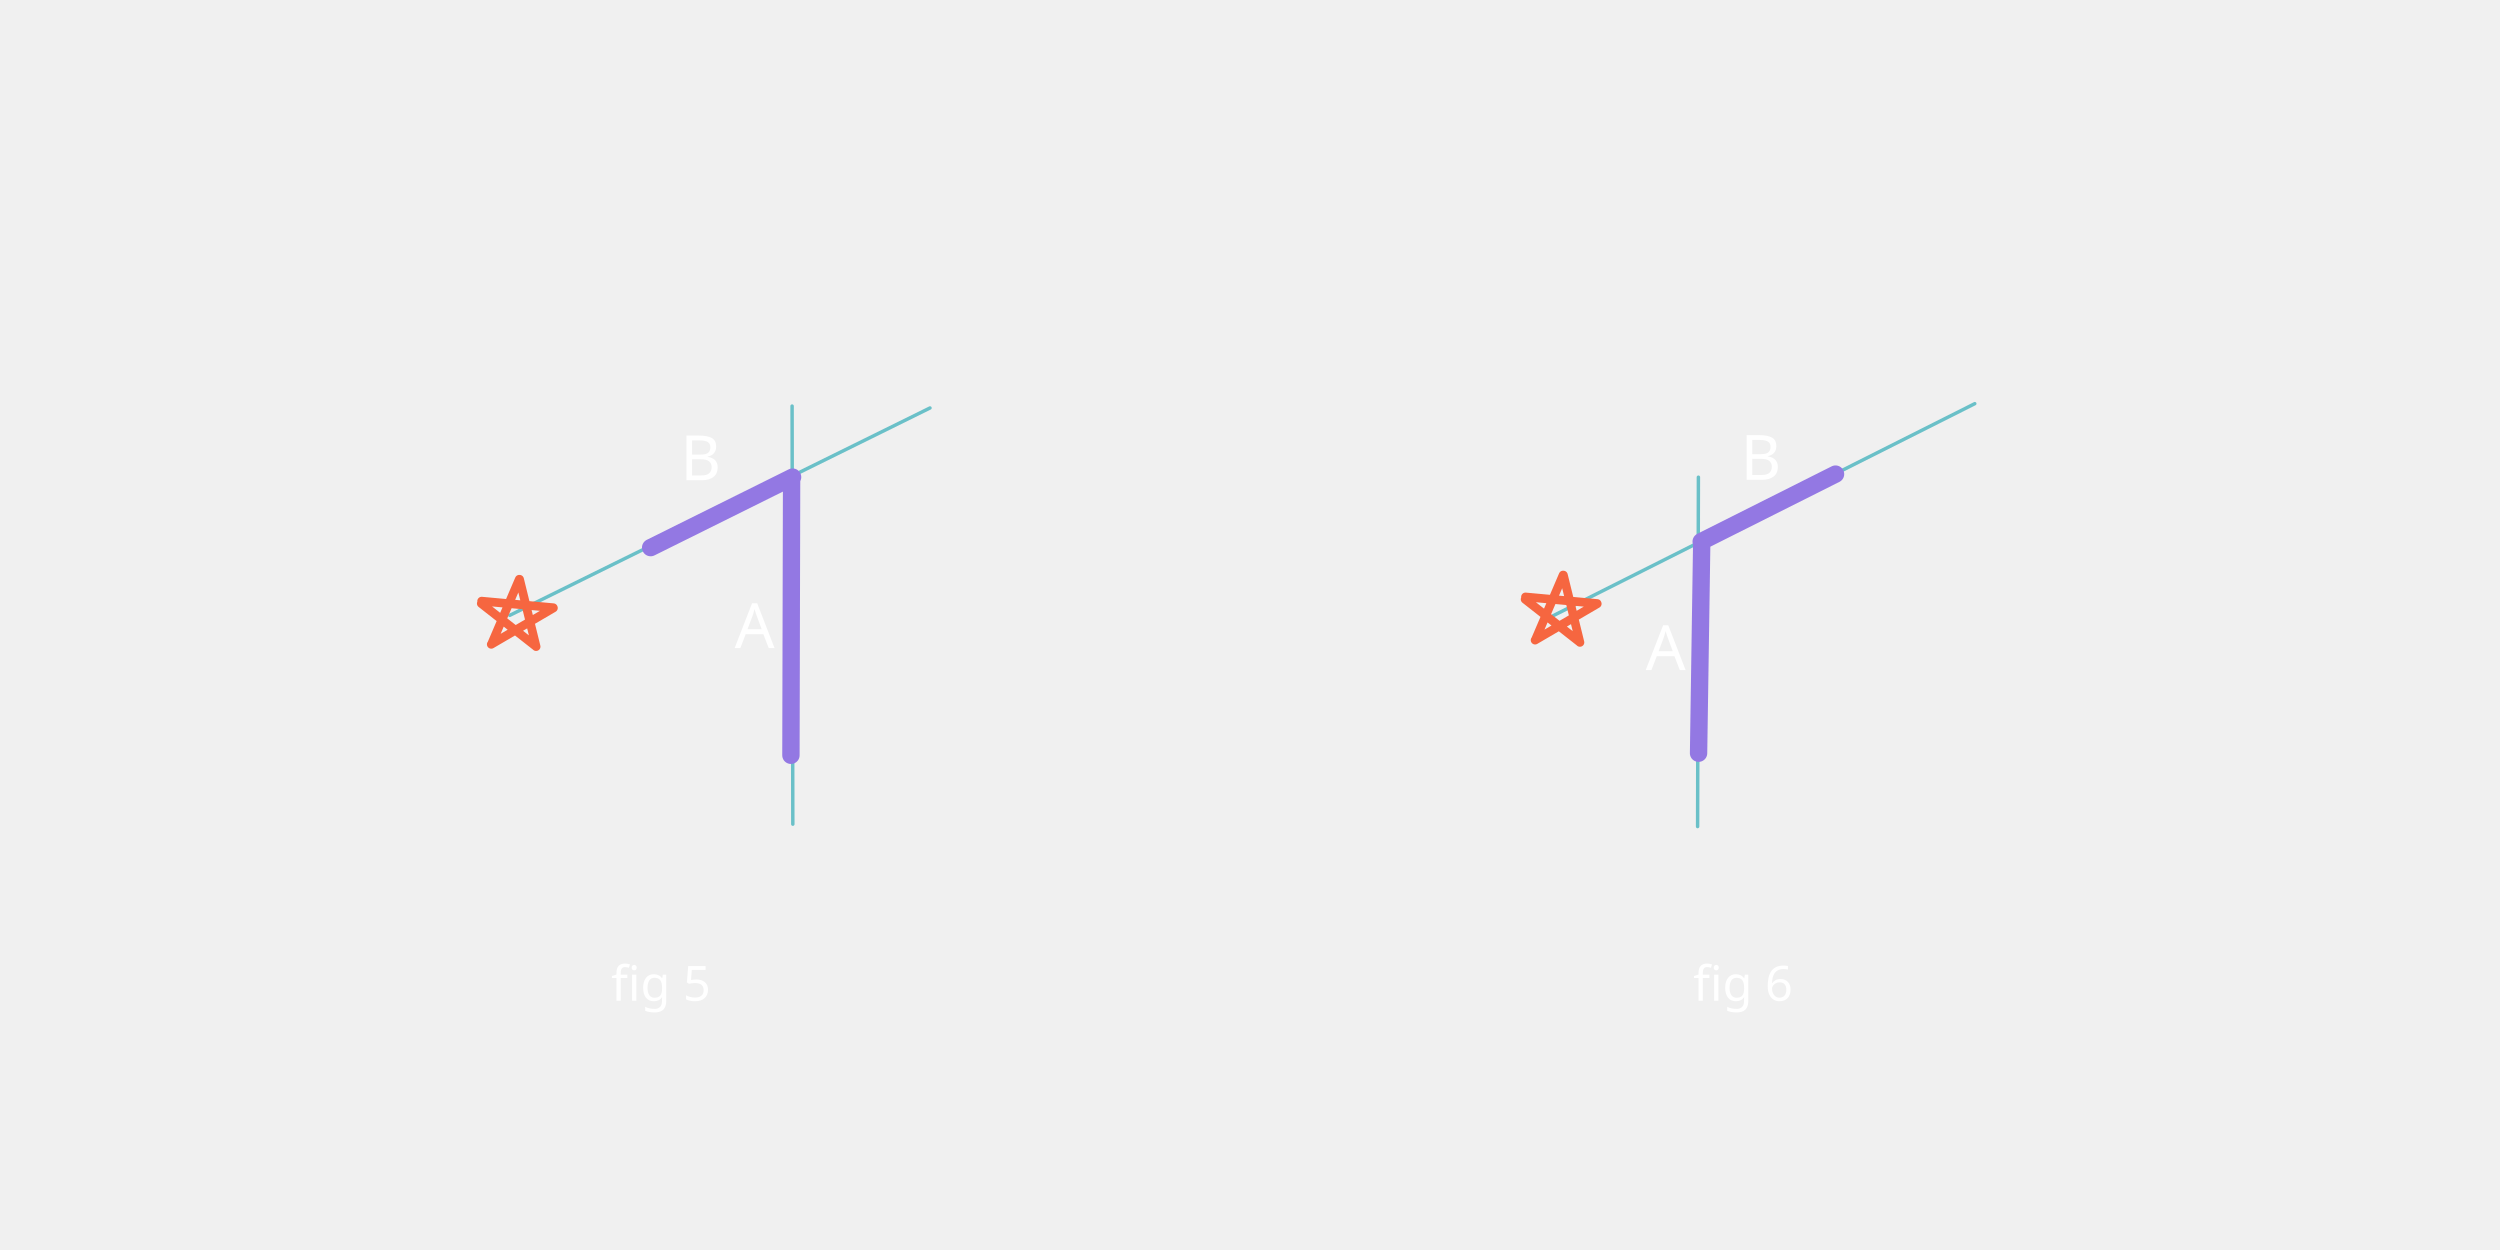
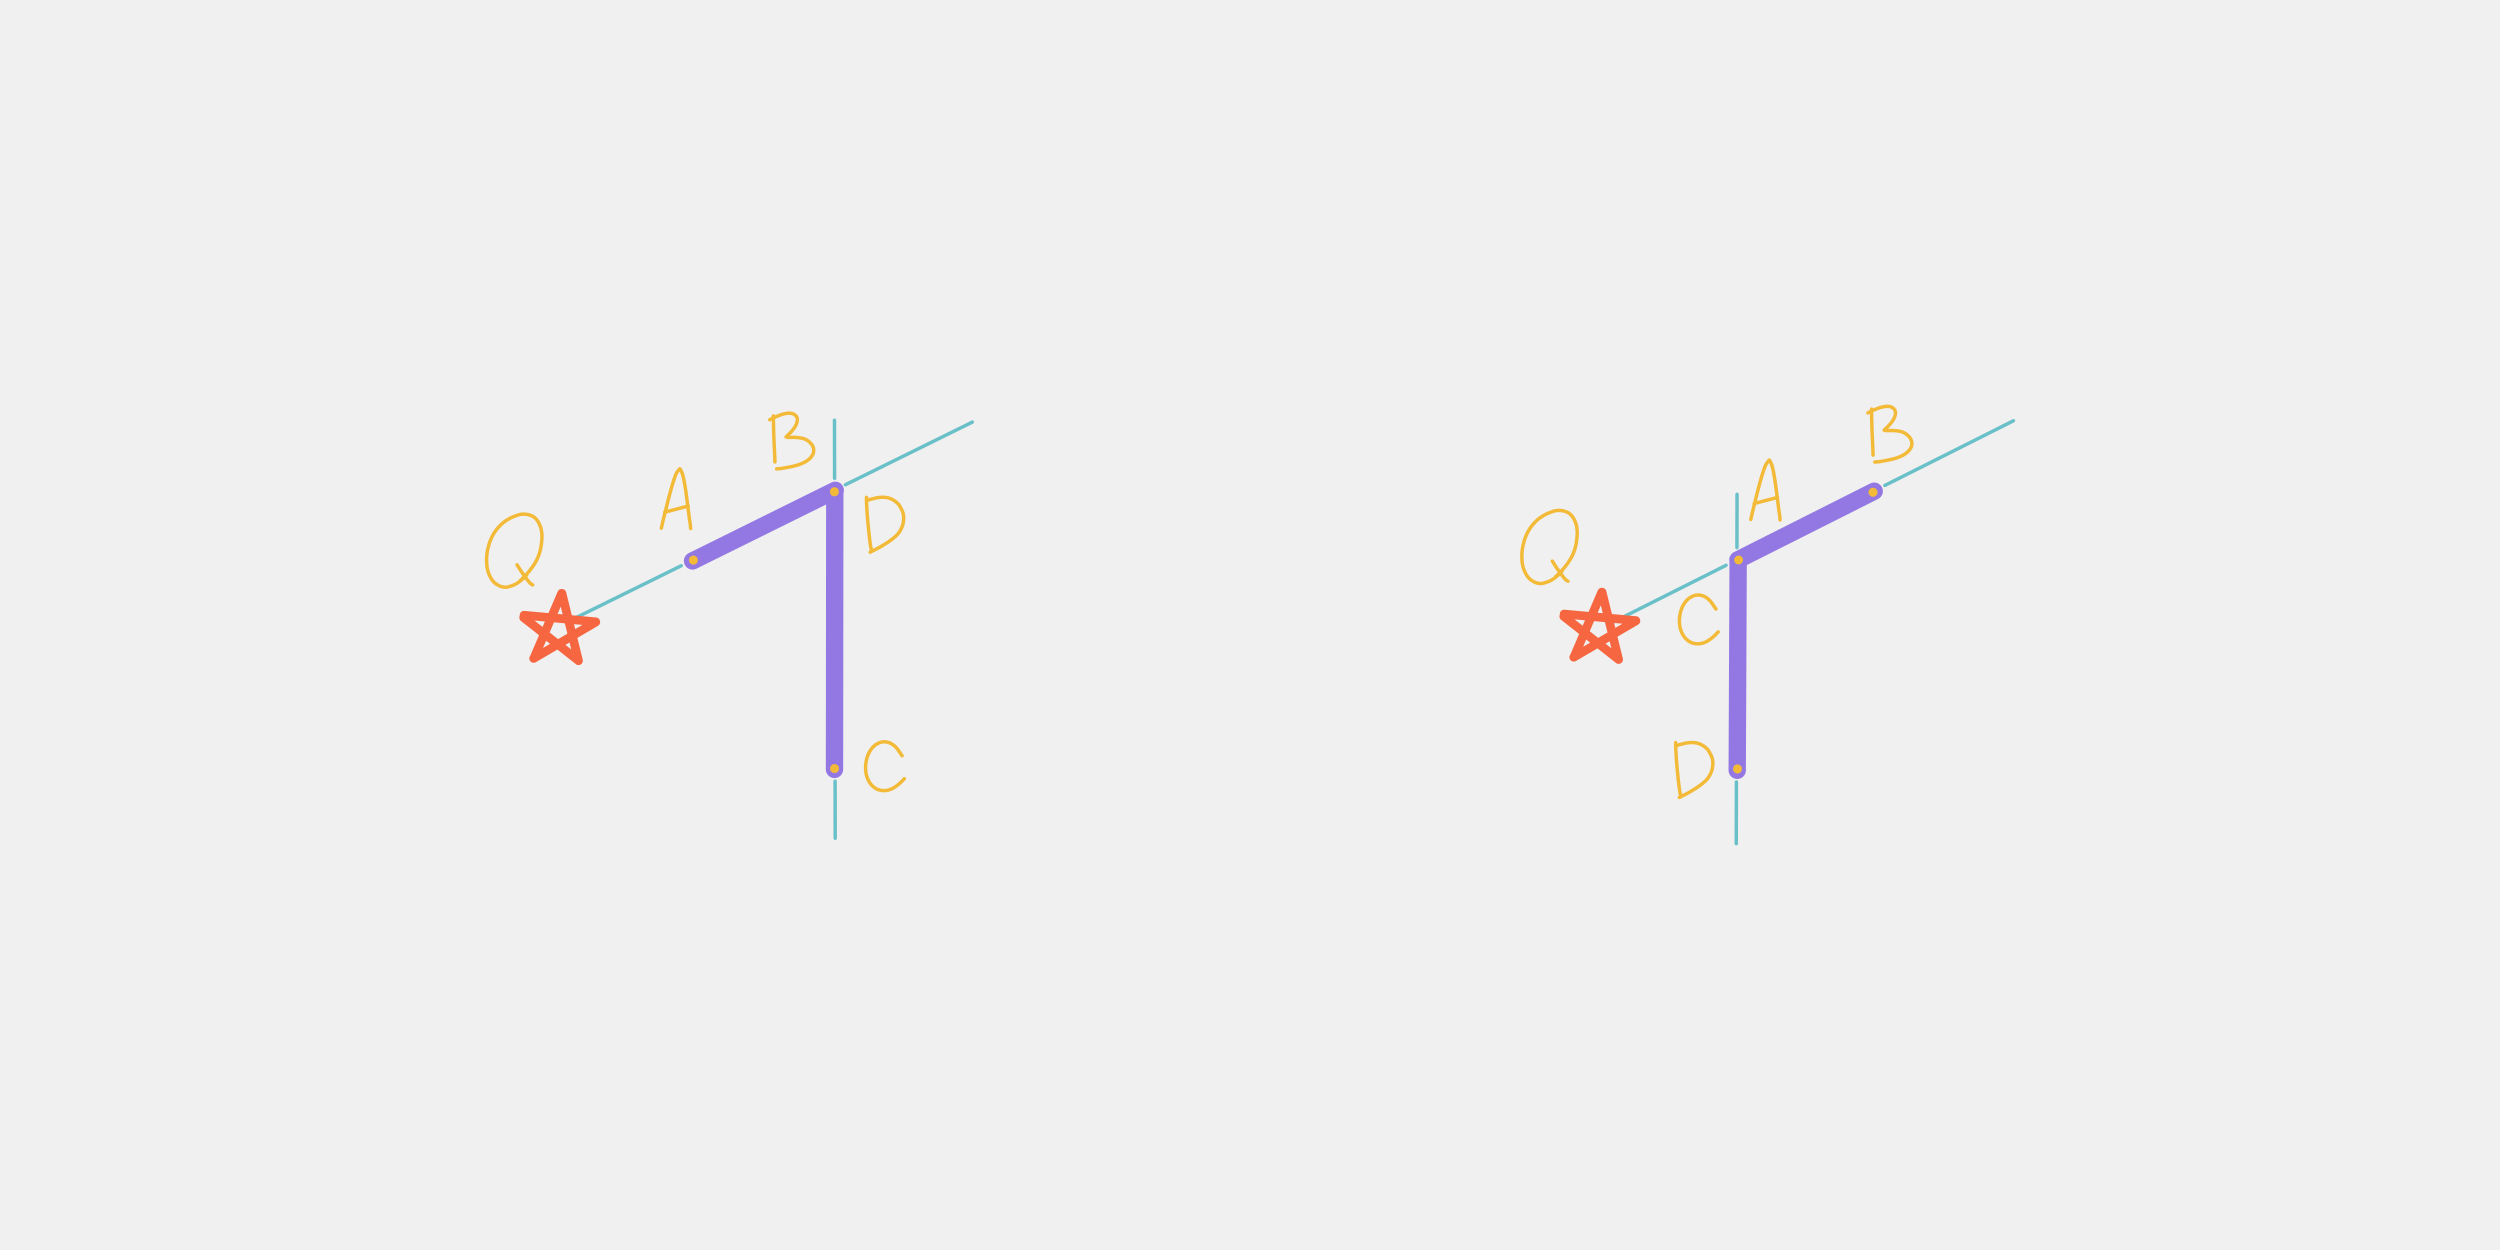
<svg xmlns="http://www.w3.org/2000/svg" xml:space="preserve" viewBox="0 0 960 480">
-   <g style="display:inline">
-     <text xml:space="preserve" x="326.422" y="1384.138" style="font-style:normal;font-variant:normal;font-weight:400;font-stretch:normal;font-size:18px;font-family:&quot;JetBrains Mono&quot;;-inkscape-font-specification:&quot;JetBrains Mono&quot;;text-align:start;writing-mode:lr-tb;direction:ltr;text-anchor:start;fill:#fff;fill-opacity:1;stroke:none;stroke-width:2.835;stroke-linecap:round;stroke-linejoin:round" transform="translate(196.732 -1588.21)scale(1.33333)">
-       <tspan x="326.422" y="1384.138" style="font-size:18px;stroke-width:2.835">A</tspan>
-     </text>
-     <text xml:space="preserve" x="353.74" y="1329.341" style="font-style:normal;font-variant:normal;font-weight:400;font-stretch:normal;font-size:18px;font-family:&quot;JetBrains Mono&quot;;-inkscape-font-specification:&quot;JetBrains Mono&quot;;text-align:start;writing-mode:lr-tb;direction:ltr;text-anchor:start;fill:#fff;fill-opacity:1;stroke:none;stroke-width:2.835;stroke-linecap:round;stroke-linejoin:round" transform="translate(196.732 -1588.21)scale(1.33333)">
-       <tspan x="353.74" y="1329.341" style="font-size:18px;stroke-width:2.835">B</tspan>
-     </text>
-     <path fill="none" stroke="#6ac0c8" stroke-linecap="round" stroke-linejoin="round" d="m341.589 1328.596-.227 100.613m-41.562-60.745 121.384-61.047" style="display:inline" transform="translate(196.732 -1588.21)scale(1.33333)" />
-     <path fill="none" stroke="#9378e3" stroke-linecap="round" stroke-linejoin="round" stroke-width="6.667" d="m653.454 208.927-1.206 80.303m1.01-81.26 51.586-25.912" />
-     <path fill="none" stroke="#f66640" stroke-linecap="round" stroke-linejoin="round" stroke-width="2.5" d="m294.718 1375.258 7.908-18.492m.088.011 4.764 19.403m-15.795-12.423 15.778 12.39m-15.671-13.072 20.64 1.891m-17.872 10.555 17.903-10.471" style="display:inline" transform="translate(196.732 -1588.21)scale(1.33333)" />
+   <g style="display:inline" transform="translate(214.537 -1849.018)scale(1.33333)">
+     <path fill="none" stroke="#6ac0c8" stroke-linecap="round" stroke-linejoin="round" d="m3.06 1565.602 32.238-15.907m47.275-23.328 36.565-18.042m-39.711-.545.029 16.758m.151 87.23.028 16.414m259.734-99.055-.034 15.36m-.152 67.487-.04 17.767m-36.668-63.207 33.74-16.969m45.717-22.992 37.032-18.624" />
+     <path fill="none" stroke="#9378e3" stroke-linecap="round" stroke-linejoin="round" stroke-width="5" d="m339.686 1548.052-.269 60.559m.196-60.611 39.251-19.768m-340.309 20.079 41.092-20.343m-.132.126-.081 80.257" />
+     <path fill="none" stroke="#f66640" stroke-linecap="round" stroke-linejoin="round" stroke-width="2.5" d="m-7.053 1576.136 7.907-18.492m.088.012 4.764 19.402m-15.795-12.422 15.778 12.389m-15.671-13.072 20.64 1.891m-17.872 10.555 17.903-10.471m281.809 9.861 7.908-18.491m.088.011 4.764 19.403m-15.795-12.423 15.778 12.39m-15.671-13.073 20.64 1.891m-17.872 10.556 17.903-10.471" />
+     <circle cx="38.799" cy="1548.081" r="1.25" fill="#f3ba38" stroke="#f3ba38" stroke-width=".1" />
+     <circle cx="79.403" cy="1528.396" r="1.25" fill="#f3ba38" stroke="#f3ba38" stroke-width=".1" />
+     <circle cx="79.447" cy="1608.109" r="1.25" fill="#f3ba38" stroke="#f3ba38" stroke-width=".1" />
+     <circle cx="378.532" cy="1528.535" r="1.25" fill="#f3ba38" stroke="#f3ba38" stroke-width=".1" />
+     <path fill="none" stroke="#f3ba38" stroke-linecap="round" stroke-linejoin="round" stroke-width="2.5" d="m339.8 1548.059.037-.044q.01.01-.014.044" />
+     <circle cx="339.492" cy="1608.219" r="1.25" fill="#f3ba38" stroke="#f3ba38" stroke-width=".1" />
+     <path fill="none" stroke="#f3ba38" stroke-linecap="round" stroke-linejoin="round" d="M-11.026 1553.9q.189-.179.443-.386.318-.273 1.289-1.321t1.743-2.156q.774-1.108 1.209-1.967.435-.858.823-2.029t.578-2.884q.191-1.714.104-2.608t-.194-1.358-.388-1.155-.629-1.194-.622-.769-.513-.436q-.238-.171-.837-.415-.599-.245-1.254-.329-.654-.084-1.081-.056-.427.027-.759.082-.333.054-1.566.505-1.234.45-2.234 1.115-1 .666-1.45 1.067-.451.402-1.018 1.045-.568.643-1.081 1.409-.512.766-1.032 1.899-.52 1.132-.902 2.83-.382 1.697-.372 3.173.009 1.475.141 2.209t.341 1.381.493 1.209.457.823.399.528.488.513.898.615.996.47q.359.1.568.133t.488.04q.281.01.536-.013.255-.02 1.202-.317.946-.297 1.556-.663.61-.365 1.131-.779.52-.413.778-.664t.454-.468.645-.637" />
+     <path fill="none" stroke="#f3ba38" stroke-linecap="round" stroke-linejoin="round" d="M-11.99 1549.434q.071.091.32.514.25.423.808 1.263t1.288 1.829 1.383 1.735q.027.012.221.138l.489.315m294.614-2.393q.19-.179.443-.386.319-.272 1.289-1.321.971-1.049 1.744-2.156t1.208-1.967q.436-.858.823-2.029t.578-2.884.104-2.608-.194-1.358-.387-1.155q-.281-.692-.629-1.194-.349-.502-.623-.768-.273-.267-.512-.437-.239-.171-.838-.415-.599-.245-1.254-.329-.654-.084-1.081-.056-.426.027-.759.082-.333.054-1.566.505-1.233.45-2.233 1.115-1 .666-1.451 1.067-.45.402-1.018 1.045t-1.08 1.409-1.033 1.899q-.52 1.132-.902 2.83t-.372 3.173.141 2.209.341 1.381q.211.648.494 1.209.282.562.456.823t.4.528.487.513.898.615.996.47q.36.1.568.133t.489.04q.28.01.535-.013.256-.02 1.202-.317.947-.297 1.556-.663.61-.365 1.131-.779.521-.413.778-.664.258-.251.454-.468t.645-.637" />
+     <path fill="none" stroke="#f3ba38" stroke-linecap="round" stroke-linejoin="round" d="M286.169 1548.369q.071.091.321.514.249.423.807 1.263t1.289 1.829 1.382 1.735q.028.013.221.138l.489.315M29.56 1538.88q.069-.409.485-2.125.417-1.716 1.272-5.142.856-3.426 1.488-5.48t.982-2.83 1.105-1.561q.108.039.505.891t.715 2.547q.319 1.695.489 2.921.17 1.227.424 3.21.255 1.982.372 2.924.117.943.23 1.78.112.838.267 1.733.024.105.104 1.257" />
+     <path fill="none" stroke="#f3ba38" stroke-linecap="round" stroke-linejoin="round" d="M30.562 1534.273q.407-.13 2.122-.557t4.586-1.202m306.051 3.87q.069-.409.485-2.125.417-1.716 1.272-5.142t1.487-5.48.983-2.83 1.104-1.56q.109.038.506.89t.715 2.547q.319 1.695.489 2.922.17 1.226.424 3.209.254 1.982.372 2.925t.229 1.78q.113.837.268 1.733.023.104.104 1.256" />
+     <path fill="none" stroke="#f3ba38" stroke-linecap="round" stroke-linejoin="round" d="M344.323 1531.777q.407-.129 2.121-.557 1.715-.428 4.586-1.201M61.856 1506.54l-.023.419q.005.552.037 2.317.032 1.764.113 3.778.08 2.013.259 5.593.016.233.035 1.166" />
+     <path fill="none" stroke="#f3ba38" stroke-linecap="round" stroke-linejoin="round" d="M60.778 1507.654q.28-.156.695-.365t1.19-.551 1.376-.543 1.207-.32 1.039-.121q.434 0 .772.057.338.06.692.262.355.202.563.447.209.245.287.399t.133.448-.07.858-.379 1.07q-.256.505-.652 1.025t-.698.842q-.302.324-.454.469l-.265.253q-.114.108-.747.742.039.031.265.084.227.053.592.044t.633-.022q.269-.013.898-.01.629.01 1.26.081.631.074 1.036.185.405.112.623.184.219.071.612.289.394.217.9.684.505.466.721.816.216.351.308.618.091.268.123.699.033.432-.028.729-.06.296-.15.504-.089.208-.284.52t-.533.669q-.339.357-.907.751-.567.394-1.441.778t-1.842.642-1.995.43q-1.027.174-2.164.403-.084.022-.856.053l-.471.056m315.356-17.241-.024.419q.005.552.037 2.317.033 1.765.113 3.778.081 2.013.259 5.593.017.233.035 1.166" />
+     <path fill="none" stroke="#f3ba38" stroke-linecap="round" stroke-linejoin="round" d="M377.044 1505.686q.28-.155.695-.365.415-.209 1.19-.551t1.376-.543 1.207-.32 1.04-.121q.434 0 .771.057.338.06.693.262t.563.447.286.399.133.448-.07.858-.379 1.07-.652 1.025q-.396.519-.698.842-.302.324-.453.469l-.266.253q-.114.108-.747.742.039.031.266.084.226.053.591.044t.634-.022q.268-.013.897-.01.629.01 1.26.081.632.074 1.037.186.405.111.623.183.218.071.612.289.393.218.899.684.505.466.722.817t.307.617q.091.268.123.7.033.431-.027.728-.061.296-.15.504-.09.208-.284.52-.195.312-.534.669t-.906.751-1.442.778q-.873.384-1.841.641-.968.258-1.995.431-1.028.174-2.165.403-.084.022-.856.053l-.471.056m-280.119 84.599-.15-.188q-.092-.125-.438-.663-.345-.539-.597-.877-.252-.339-.471-.589-.22-.25-.544-.537t-.661-.502-.684-.361q-.345-.146-.824-.24-.479-.093-.871-.084-.391.01-.811.109-.419.101-.912.348-.493.248-.768.453t-.612.546-.715.886q-.377.546-.569.931t-.453 1.184-.381 1.791-.052 1.859q.067.868.16 1.286.092.417.337 1.054t.585 1.178.778.983.857.714q.417.271.849.438.431.167.984.253t1.116.035.802-.113q.238-.062.7-.242t.829-.383q.368-.202.882-.578.514-.377.846-.676.333-.299.473-.431.141-.132.598-.621.171-.17.362-.375m233.739-48.864-.151-.188q-.092-.125-.437-.663-.346-.539-.597-.877-.252-.339-.472-.589t-.543-.537-.662-.502-.683-.361q-.346-.146-.825-.24-.478-.093-.87-.084-.392.01-.811.11t-.912.347-.769.454q-.275.206-.611.546-.337.34-.715.886t-.569.931-.453 1.184-.381 1.79-.053 1.859q.068.868.16 1.286.093.418.337 1.054.245.638.585 1.178.34.541.779.984t.856.713q.418.272.849.439.432.167.984.252.553.085 1.117.035.563-.051.801-.113t.701-.242q.462-.18.829-.382.367-.203.881-.579.514-.377.847-.675t.473-.431.598-.622q.171-.169.361-.375m-245.301-38.755q.006.063-.006.564.001.17.042 1.352.042 1.181.163 2.762.122 1.58.201 2.426.079.845.155 1.635t.215 2.108.264 2.213q.126.895.183 1.19.058.296.105.457t.101.388" />
+     <path fill="none" stroke="#f3ba38" stroke-linecap="round" stroke-linejoin="round" d="M88.764 1530.917q.193-.072.33-.12.136-.047.839-.257t1.427-.358 1.143-.185q.418-.039 1.048-.014t1.079.117q.449.093.686.172.236.08.751.34.515.259.948.6t.656.578.387.45.552.96q.39.748.531 1.22t.204 1.073-.056 1.447-.322 1.393-.457 1.001q-.255.453-.467.744t-.389.497-.458.49q-.281.285-.975.841-.693.556-1.753 1.245-1.06.688-1.882 1.148t-1.468.78q-.648.321-.728.363l-.684.364m231.981 54.832q.006.064-.006.564.001.17.042 1.352.041 1.181.163 2.762t.201 2.426q.078.845.155 1.635.076.79.215 2.109t.264 2.212q.126.895.183 1.19.058.296.105.457t.101.388" />
+     <path fill="none" stroke="#f3ba38" stroke-linecap="round" stroke-linejoin="round" d="M321.81 1601.555q.193-.073.33-.12.136-.048.839-.258t1.427-.357 1.143-.186 1.048-.014 1.079.118.686.172.751.339.948.6q.432.341.656.578.224.238.387.45.162.213.552.96.39.748.531 1.22t.204 1.073-.056 1.447-.322 1.393-.457 1.001q-.255.453-.467.744t-.389.497q-.176.206-.458.491-.281.284-.975.84t-1.754 1.245-1.881 1.148q-.822.459-1.469.78t-.727.363l-.685.364" />
  </g>
-   <g style="display:inline">
-     <text xml:space="preserve" x="64.033" y="1377.361" style="font-style:normal;font-variant:normal;font-weight:400;font-stretch:normal;font-size:18px;font-family:&quot;JetBrains Mono&quot;;-inkscape-font-specification:&quot;JetBrains Mono&quot;;text-align:start;writing-mode:lr-tb;direction:ltr;text-anchor:start;fill:#fff;fill-opacity:1;stroke:none;stroke-width:2.835;stroke-linecap:round;stroke-linejoin:round" transform="translate(196.732 -1587.624)scale(1.33333)">
-       <tspan x="64.033" y="1377.361" style="font-size:18px;stroke-width:2.835">A</tspan>
-     </text>
-     <text xml:space="preserve" x="48.406" y="1329.022" style="font-style:normal;font-variant:normal;font-weight:400;font-stretch:normal;font-size:18px;font-family:&quot;JetBrains Mono&quot;;-inkscape-font-specification:&quot;JetBrains Mono&quot;;text-align:start;writing-mode:lr-tb;direction:ltr;text-anchor:start;fill:#fff;fill-opacity:1;stroke:none;stroke-width:2.835;stroke-linecap:round;stroke-linejoin:round" transform="translate(196.732 -1587.624)scale(1.33333)">
-       <tspan x="48.406" y="1329.022" style="font-size:18px;stroke-width:2.835">B</tspan>
-     </text>
-     <path fill="none" stroke="#6ac0c8" stroke-linecap="round" stroke-linejoin="round" d="m-.734 1367.933 121.018-59.715m-39.71-.545.207 120.402" style="display:inline" transform="translate(196.732 -1587.624)scale(1.33333)" />
-     <path fill="none" stroke="#9378e3" stroke-linecap="round" stroke-linejoin="round" stroke-width="6.667" d="m249.85 210.28 54.5-27.07m-.374.294-.261 106.524" />
-     <path fill="none" stroke="#f66640" stroke-linecap="round" stroke-linejoin="round" stroke-width="2.5" d="M-5.907 1376.029 2 1357.537m.089.012 4.764 19.402m-15.795-12.423 15.778 12.39m-15.672-13.072 20.64 1.891m-17.871 10.555 17.903-10.471" style="display:inline" transform="translate(196.732 -1587.624)scale(1.33333)" />
-   </g>
-   <text xml:space="preserve" x="234.694" y="384.286" style="font-size:18.667px;font-family:&quot;JetBrains Mono&quot;;-inkscape-font-specification:&quot;JetBrains Mono&quot;;text-align:start;writing-mode:lr-tb;direction:ltr;text-anchor:start;fill:#fff;stroke-width:1.334;stroke-linecap:round;stroke-linejoin:round">
-     <tspan x="234.694" y="384.286">fig 5</tspan>
-   </text>
-   <text xml:space="preserve" x="650.204" y="384.286" style="font-size:18.667px;font-family:&quot;JetBrains Mono&quot;;-inkscape-font-specification:&quot;JetBrains Mono&quot;;text-align:start;writing-mode:lr-tb;direction:ltr;text-anchor:start;fill:#fff;stroke-width:1.334;stroke-linecap:round;stroke-linejoin:round">
-     <tspan x="650.204" y="384.286">fig 6</tspan>
-   </text>
</svg>
